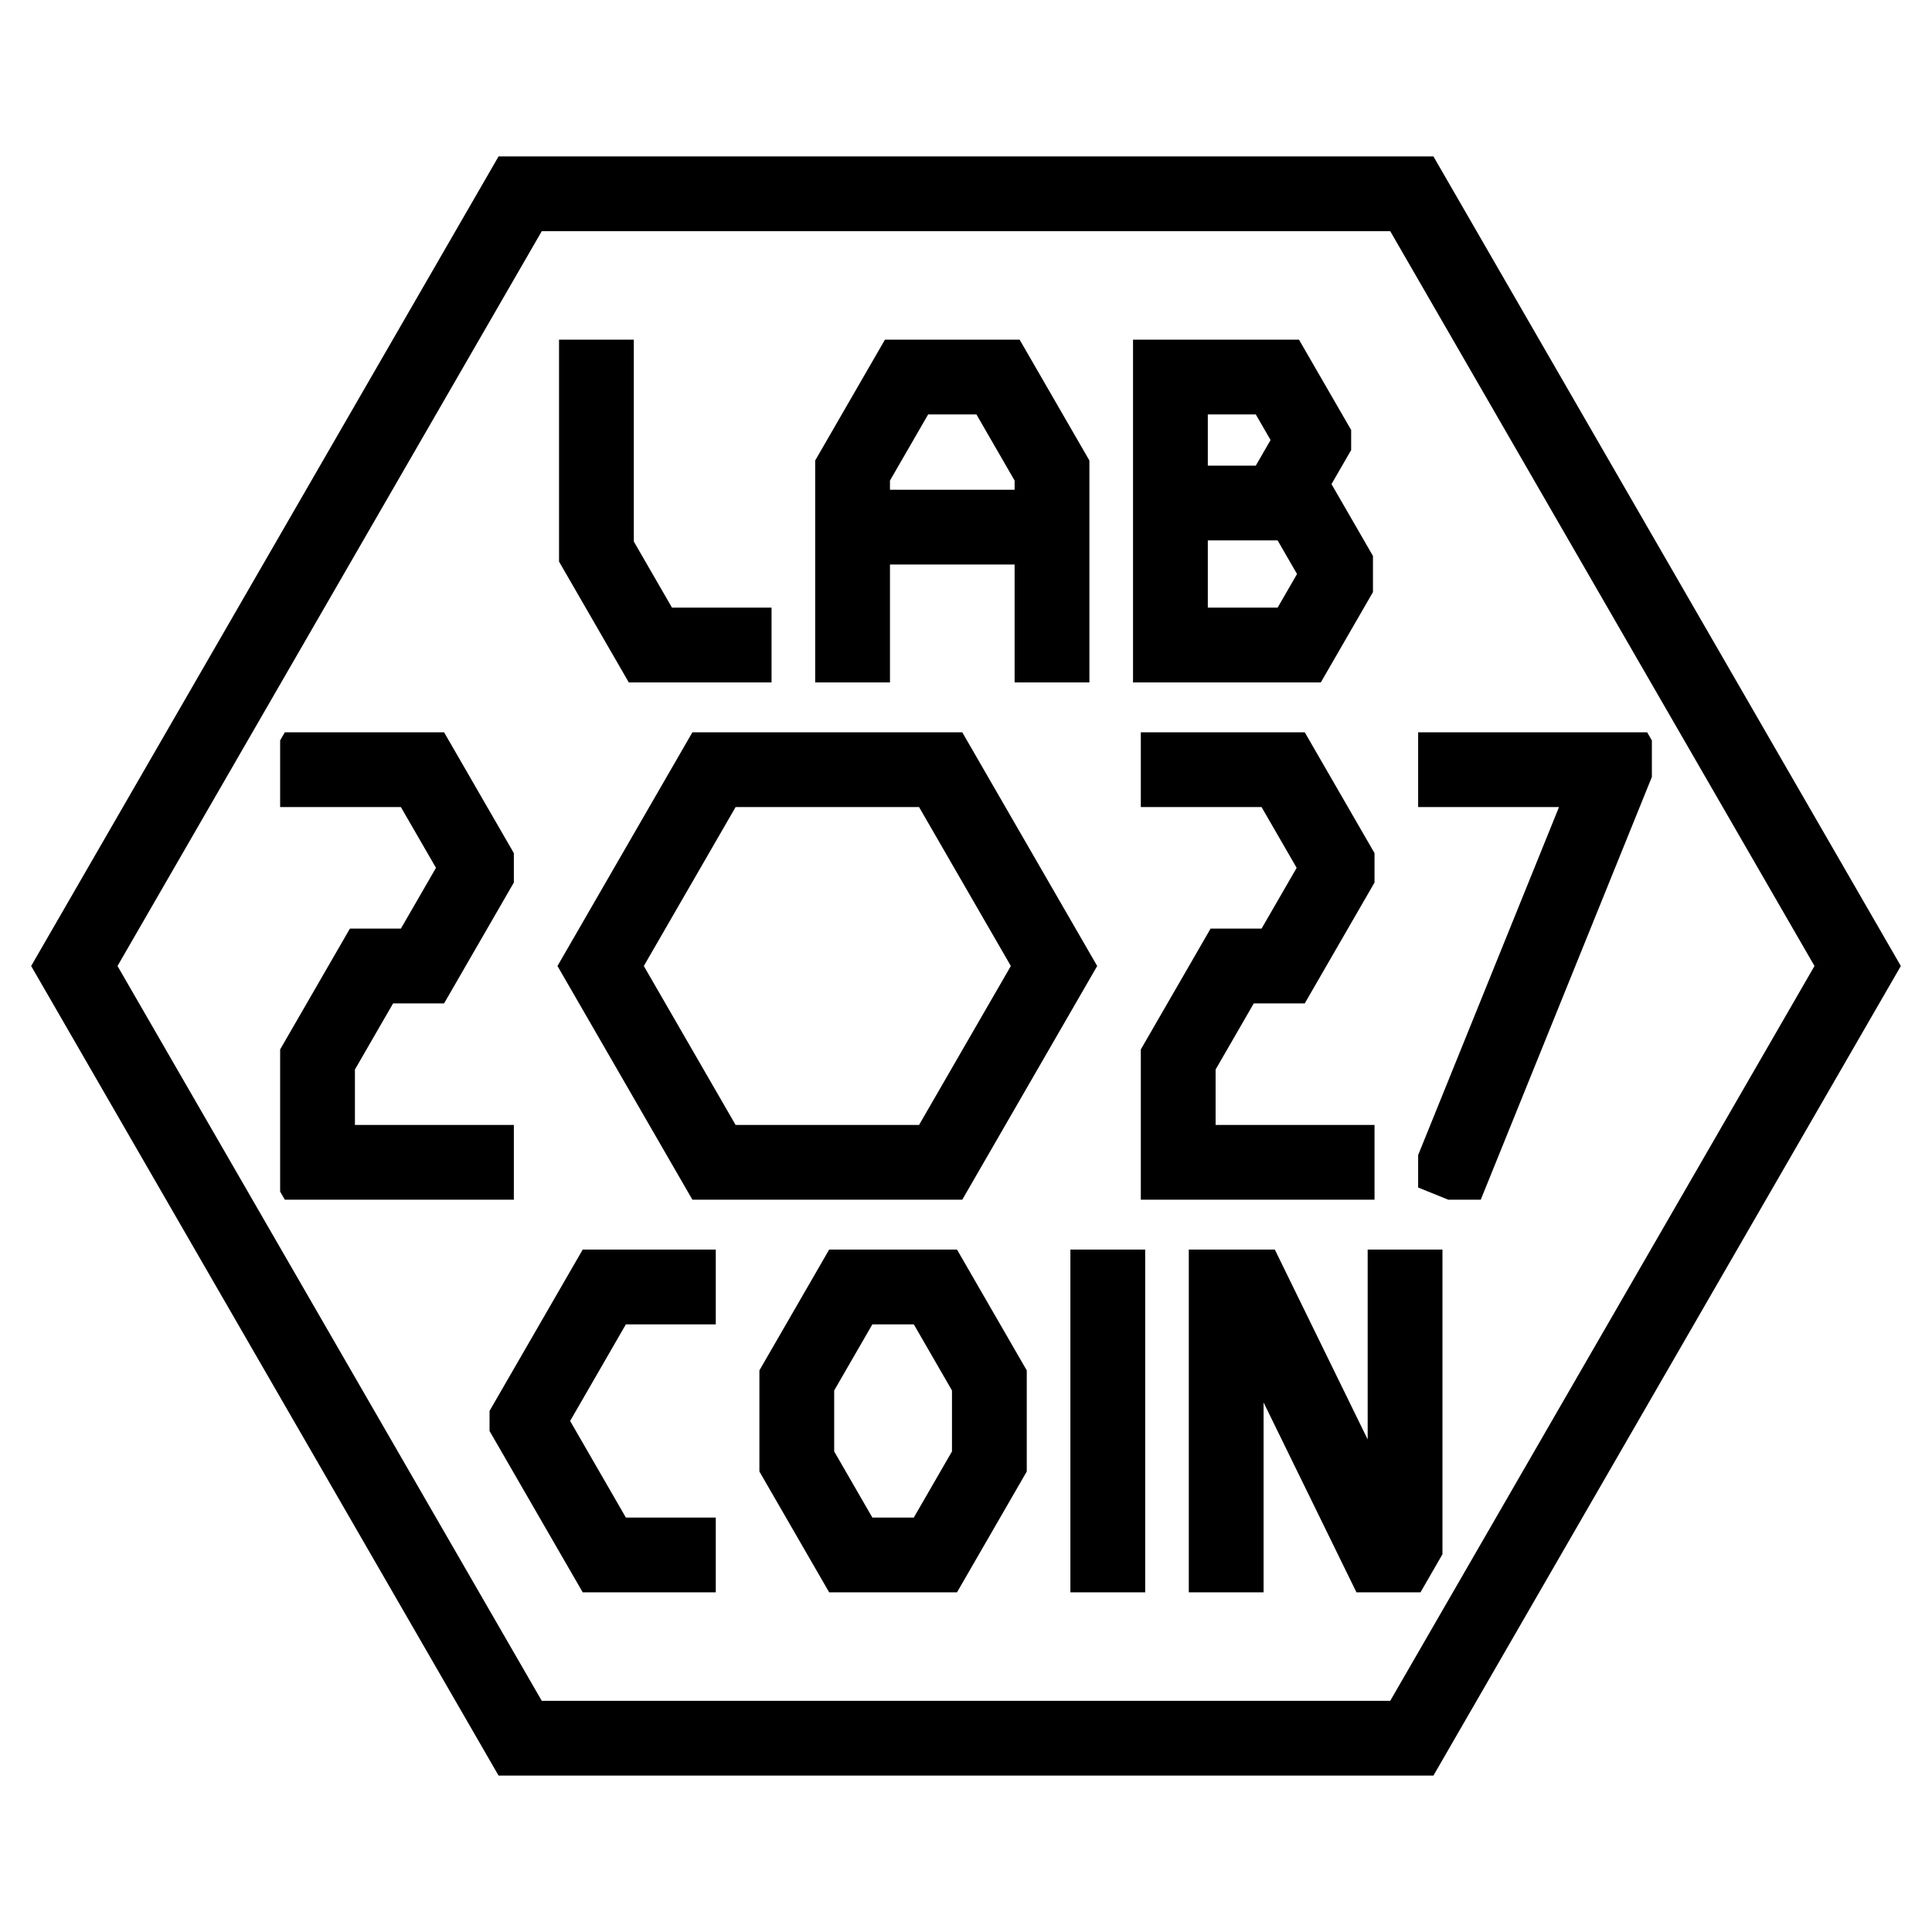
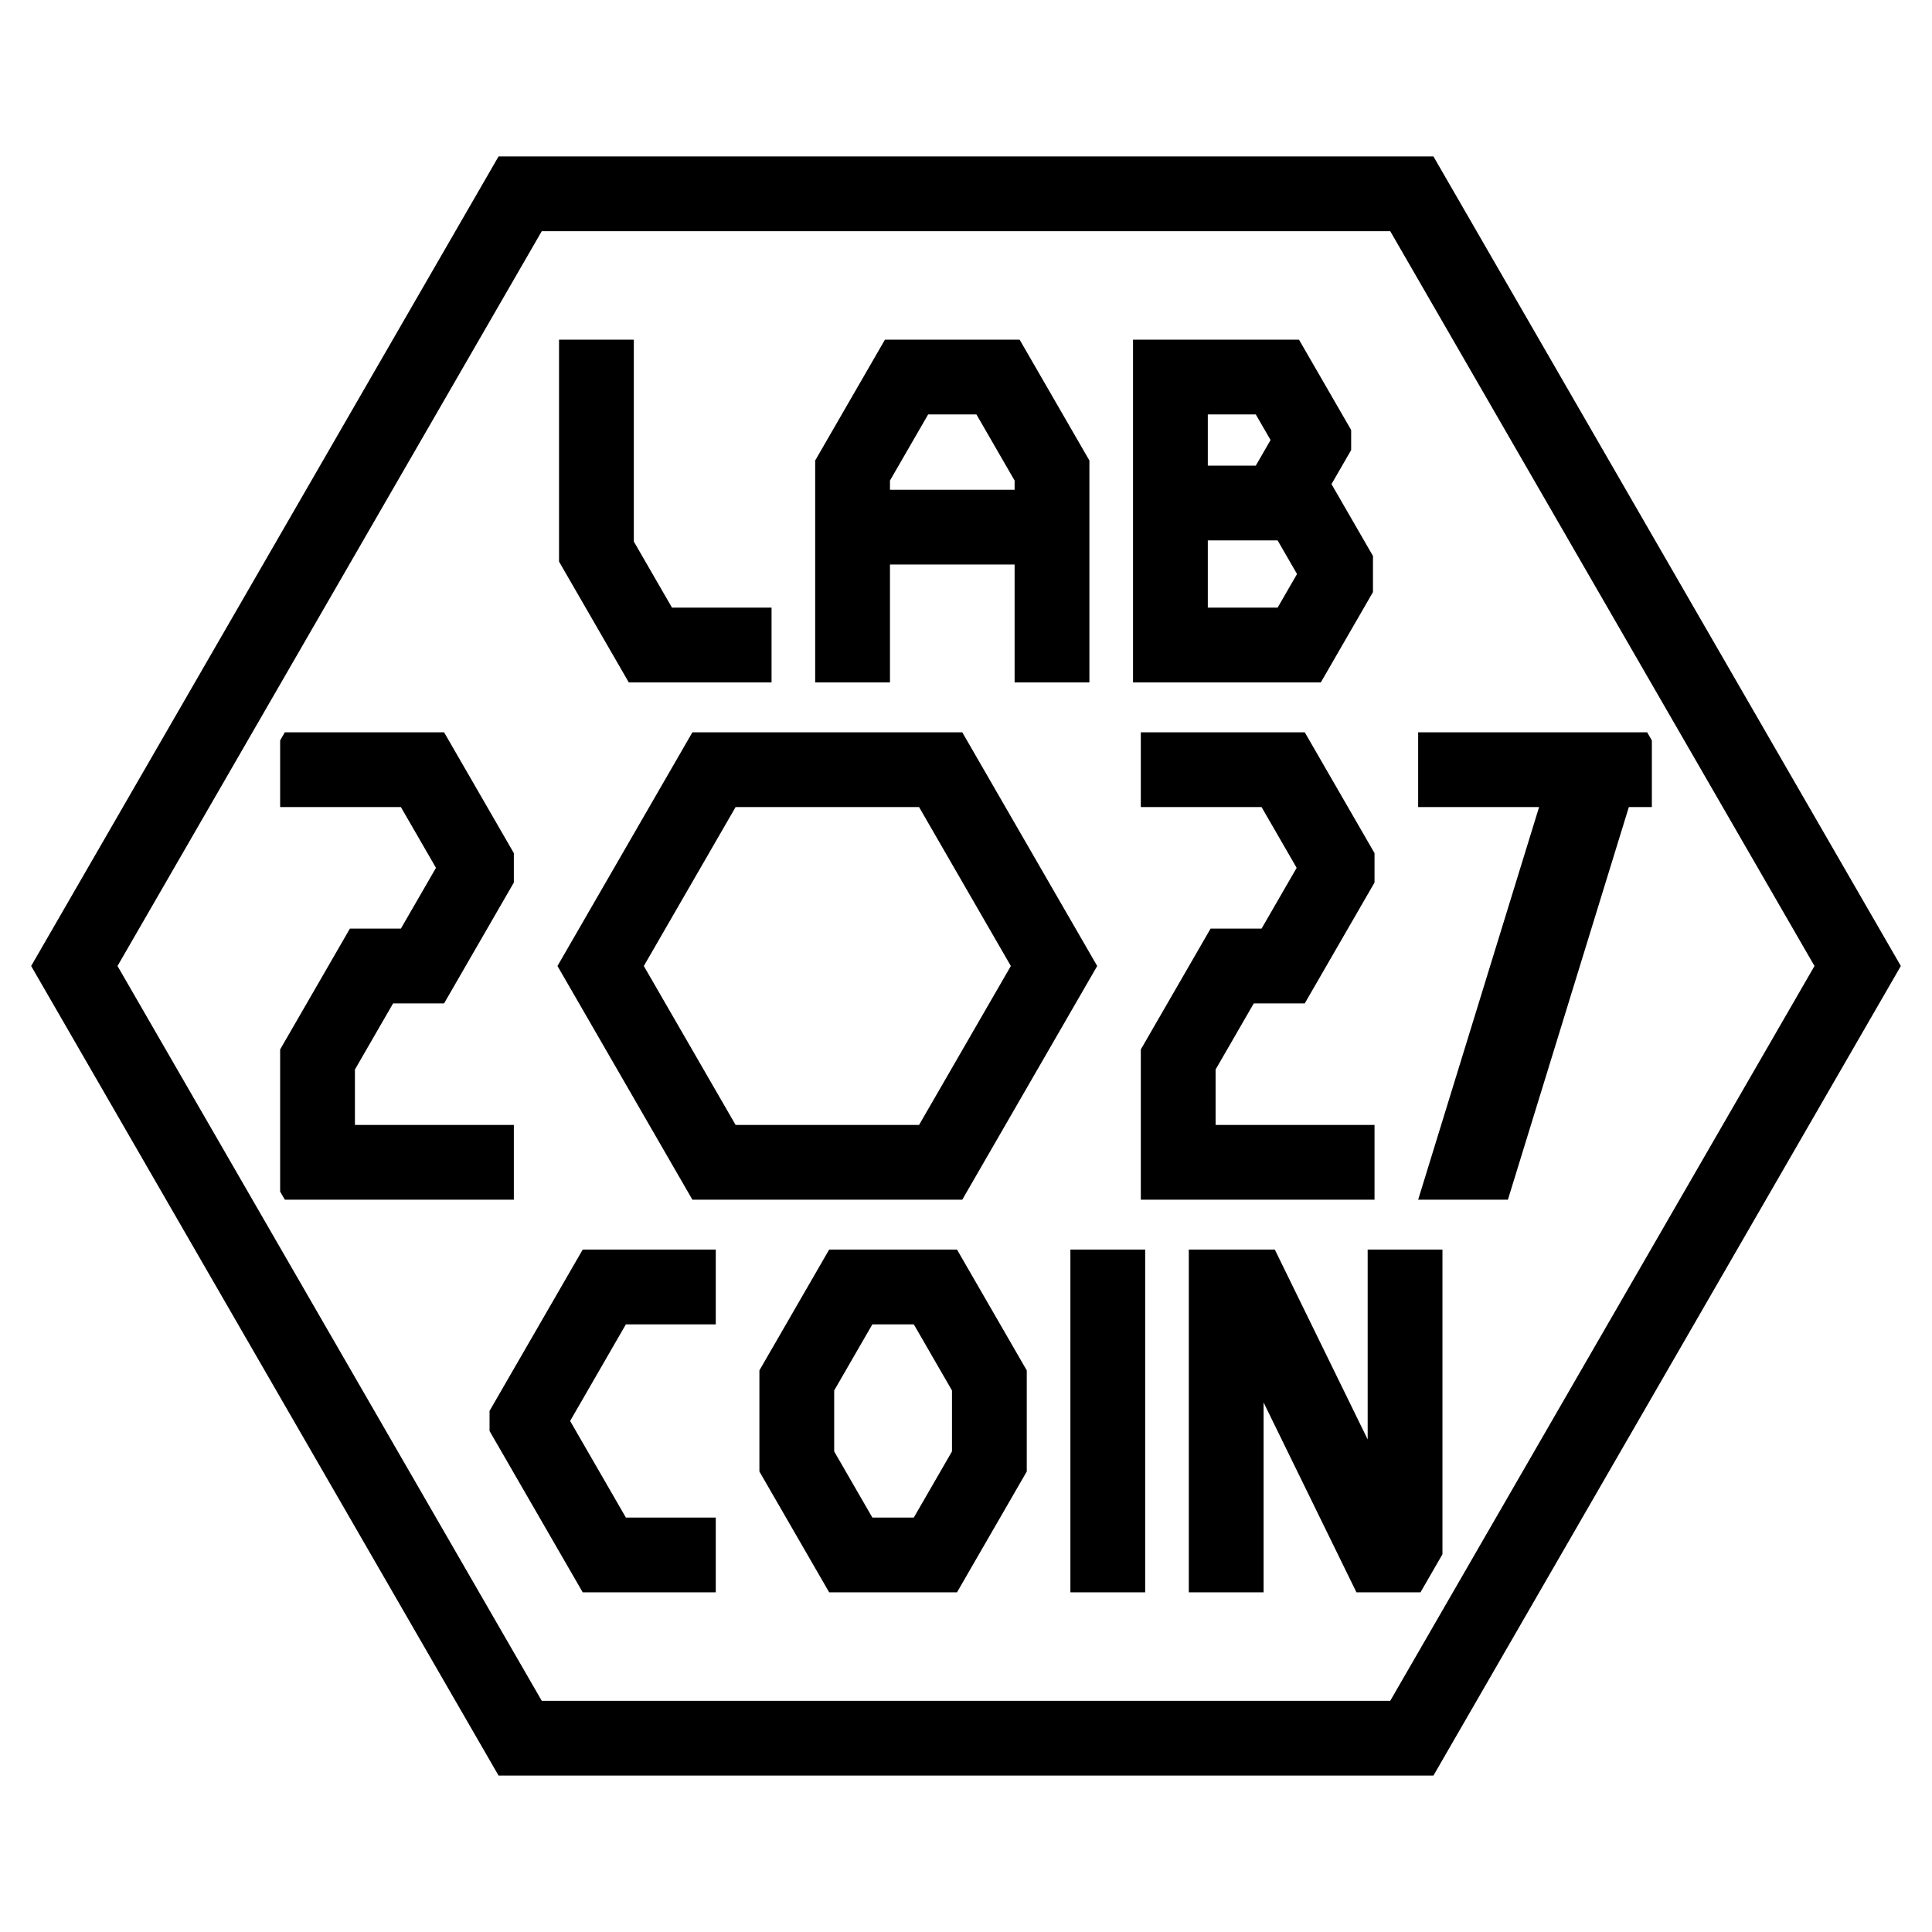
<svg xmlns="http://www.w3.org/2000/svg" width="62.0mm" height="62.0mm" viewBox="-31.0 -31.0 62.0 62.0">
  <rect x="-31.0" y="-31.0" width="62.0" height="62.0" fill="#fff" />
-   <path d="M-13.060,-20.100L-13.060,-12.978L-10.821,-9.100L-7.440,-9.100L-6.240,-9.100L-6.240,-11.500L-9.435,-11.500L-10.660,-13.622L-10.660,-18.900L-10.660,-20.100ZM-4.840,-10.300L-4.840,-9.100L-2.440,-9.100L-2.440,-12.884L1.560,-12.884L1.560,-10.300L1.560,-9.100L3.960,-9.100L3.960,-12.884L3.960,-15.284L3.960,-16.222L1.721,-20.100L-2.601,-20.100L-4.840,-16.222L-4.840,-15.284L-4.840,-12.884ZM-2.440,-15.578L-1.215,-17.700L0.335,-17.700L1.560,-15.578L1.560,-15.284L-2.440,-15.284ZM-18.385,1.200L-16.749,1.200L-14.510,-2.678L-14.510,-3.622L-16.749,-7.500L-20.810,-7.500L-21.859,-7.500L-22.010,-7.239L-22.010,-5.100L-18.135,-5.100L-17.009,-3.150L-18.135,-1.200L-19.771,-1.200L-22.010,2.678L-22.010,7.239L-21.859,7.500L-15.710,7.500L-14.510,7.500L-14.510,5.100L-19.610,5.100L-19.610,3.322ZM-0.120,7.500L4.210,0.000L-0.120,-7.500L-8.780,-7.500L-13.110,0.000L-8.780,7.500ZM-1.506,-5.100L1.439,0.000L-1.506,5.100L-7.394,5.100L-10.339,0.000L-7.394,-5.100ZM-8.030,9.100L-12.300,9.100L-15.290,14.278L-15.290,14.922L-12.300,20.100L-9.230,20.100L-8.030,20.100L-8.030,17.700L-10.915,17.700L-12.704,14.600L-10.915,11.500L-9.230,11.500L-8.030,11.500ZM-0.289,20.100L1.950,16.222L1.950,12.978L-0.289,9.100L-4.391,9.100L-6.630,12.978L-6.630,16.222L-4.391,20.100ZM-1.675,17.700L-3.005,17.700L-4.230,15.578L-4.230,13.622L-3.005,11.500L-1.675,11.500L-0.450,13.622L-0.450,15.578ZM10.686,-20.100L7.760,-20.100L6.560,-20.100L5.360,-20.100L5.360,-17.700L5.360,-16.058L5.360,-13.658L5.360,-11.500L5.360,-10.300L5.360,-9.100L7.760,-9.100L11.386,-9.100L13.060,-11.999L13.060,-13.159L11.729,-15.464L12.360,-16.557L12.360,-17.201ZM9.300,-16.058L7.760,-16.058L7.760,-17.700L9.300,-17.700L9.774,-16.879ZM10.623,-12.579L10.000,-11.500L7.760,-11.500L7.760,-13.658L10.000,-13.658ZM10.871,1.200L13.110,-2.678L13.110,-3.622L10.871,-7.500L6.810,-7.500L5.610,-7.500L5.610,-5.100L9.485,-5.100L10.611,-3.150L9.485,-1.200L7.849,-1.200L5.610,2.678L5.610,7.500L11.910,7.500L13.110,7.500L13.110,5.100L8.010,5.100L8.010,3.322L9.235,1.200ZM14.510,-5.100L19.030,-5.100L14.598,5.850L14.510,6.066L14.510,7.109L15.477,7.500L16.519,7.500L22.010,-6.066L22.010,-7.239L21.859,-7.500L15.710,-7.500L14.510,-7.500ZM-15.000,25.981L15.000,25.981L30.000,0.000L15.000,-25.981L-15.000,-25.981L-30.000,0.000ZM-13.614,-23.581L13.614,-23.581L27.229,0.000L13.614,23.581L-13.614,23.581L-27.229,0.000ZM3.350,18.900L3.350,20.100L5.750,20.100L5.750,10.300L5.750,9.100L3.350,9.100ZM7.150,9.100L7.150,18.900L7.150,20.100L9.550,20.100L9.550,14.007L12.530,20.100L12.890,20.100L14.585,20.100L15.290,18.878L15.290,10.300L15.290,9.100L12.890,9.100L12.890,15.193L9.910,9.100L9.550,9.100Z" fill="#000" fill-rule="evenodd" />
+   <path d="M-13.060,-20.100L-13.060,-12.978L-10.821,-9.100L-7.440,-9.100L-6.240,-9.100L-6.240,-11.500L-9.435,-11.500L-10.660,-13.622L-10.660,-18.900L-10.660,-20.100ZM-4.840,-10.300L-4.840,-9.100L-2.440,-9.100L-2.440,-12.884L1.560,-12.884L1.560,-10.300L1.560,-9.100L3.960,-9.100L3.960,-12.884L3.960,-15.284L3.960,-16.222L1.721,-20.100L-2.601,-20.100L-4.840,-16.222L-4.840,-15.284L-4.840,-12.884ZM-2.440,-15.578L-1.215,-17.700L0.335,-17.700L1.560,-15.578L1.560,-15.284L-2.440,-15.284ZM-18.385,1.200L-16.749,1.200L-14.510,-2.678L-14.510,-3.622L-16.749,-7.500L-20.810,-7.500L-21.859,-7.500L-22.010,-7.239L-22.010,-5.100L-18.135,-5.100L-17.009,-3.150L-18.135,-1.200L-19.771,-1.200L-22.010,2.678L-22.010,7.239L-21.859,7.500L-15.710,7.500L-14.510,7.500L-14.510,5.100L-19.610,5.100L-19.610,3.322ZM-0.120,7.500L4.210,0.000L-0.120,-7.500L-8.780,-7.500L-13.110,0.000L-8.780,7.500ZM-1.506,-5.100L1.439,0.000L-1.506,5.100L-7.394,5.100L-10.339,0.000L-7.394,-5.100ZM-8.030,9.100L-12.300,9.100L-15.290,14.278L-15.290,14.922L-12.300,20.100L-9.230,20.100L-8.030,20.100L-8.030,17.700L-10.915,17.700L-12.704,14.600L-10.915,11.500L-9.230,11.500L-8.030,11.500ZM-0.289,20.100L1.950,16.222L1.950,12.978L-0.289,9.100L-4.391,9.100L-6.630,12.978L-6.630,16.222L-4.391,20.100ZM-1.675,17.700L-3.005,17.700L-4.230,15.578L-4.230,13.622L-3.005,11.500L-1.675,11.500L-0.450,13.622L-0.450,15.578ZM10.686,-20.100L7.760,-20.100L6.560,-20.100L5.360,-20.100L5.360,-17.700L5.360,-16.058L5.360,-13.658L5.360,-11.500L5.360,-10.300L5.360,-9.100L7.760,-9.100L11.386,-9.100L13.060,-11.999L13.060,-13.159L11.729,-15.464L12.360,-16.557L12.360,-17.201ZM9.300,-16.058L7.760,-16.058L7.760,-17.700L9.300,-17.700L9.774,-16.879ZM10.623,-12.579L10.000,-11.500L7.760,-11.500L7.760,-13.658L10.000,-13.658ZM10.871,1.200L13.110,-2.678L13.110,-3.622L10.871,-7.500L6.810,-7.500L5.610,-7.500L5.610,-5.100L9.485,-5.100L10.611,-3.150L9.485,-1.200L7.849,-1.200L5.610,2.678L5.610,7.500L11.910,7.500L13.110,7.500L13.110,5.100L8.010,5.100L8.010,3.322L9.235,1.200ZM21.859,-7.500L19.130,-7.500L14.510,-7.500L14.510,-5.100L18.391,-5.100L14.510,7.500L17.390,7.500L21.271,-5.100L22.010,-5.100L22.010,-7.239ZM-15.000,25.981L15.000,25.981L30.000,0.000L15.000,-25.981L-15.000,-25.981L-30.000,0.000ZM-13.614,-23.581L13.614,-23.581L27.229,0.000L13.614,23.581L-13.614,23.581L-27.229,0.000ZM3.350,18.900L3.350,20.100L5.750,20.100L5.750,10.300L5.750,9.100L3.350,9.100ZM7.150,9.100L7.150,18.900L7.150,20.100L9.550,20.100L9.550,14.007L12.530,20.100L12.890,20.100L14.585,20.100L15.290,18.878L15.290,10.300L15.290,9.100L12.890,9.100L12.890,15.193L9.910,9.100L9.550,9.100Z" fill="#000" fill-rule="evenodd" />
</svg>
